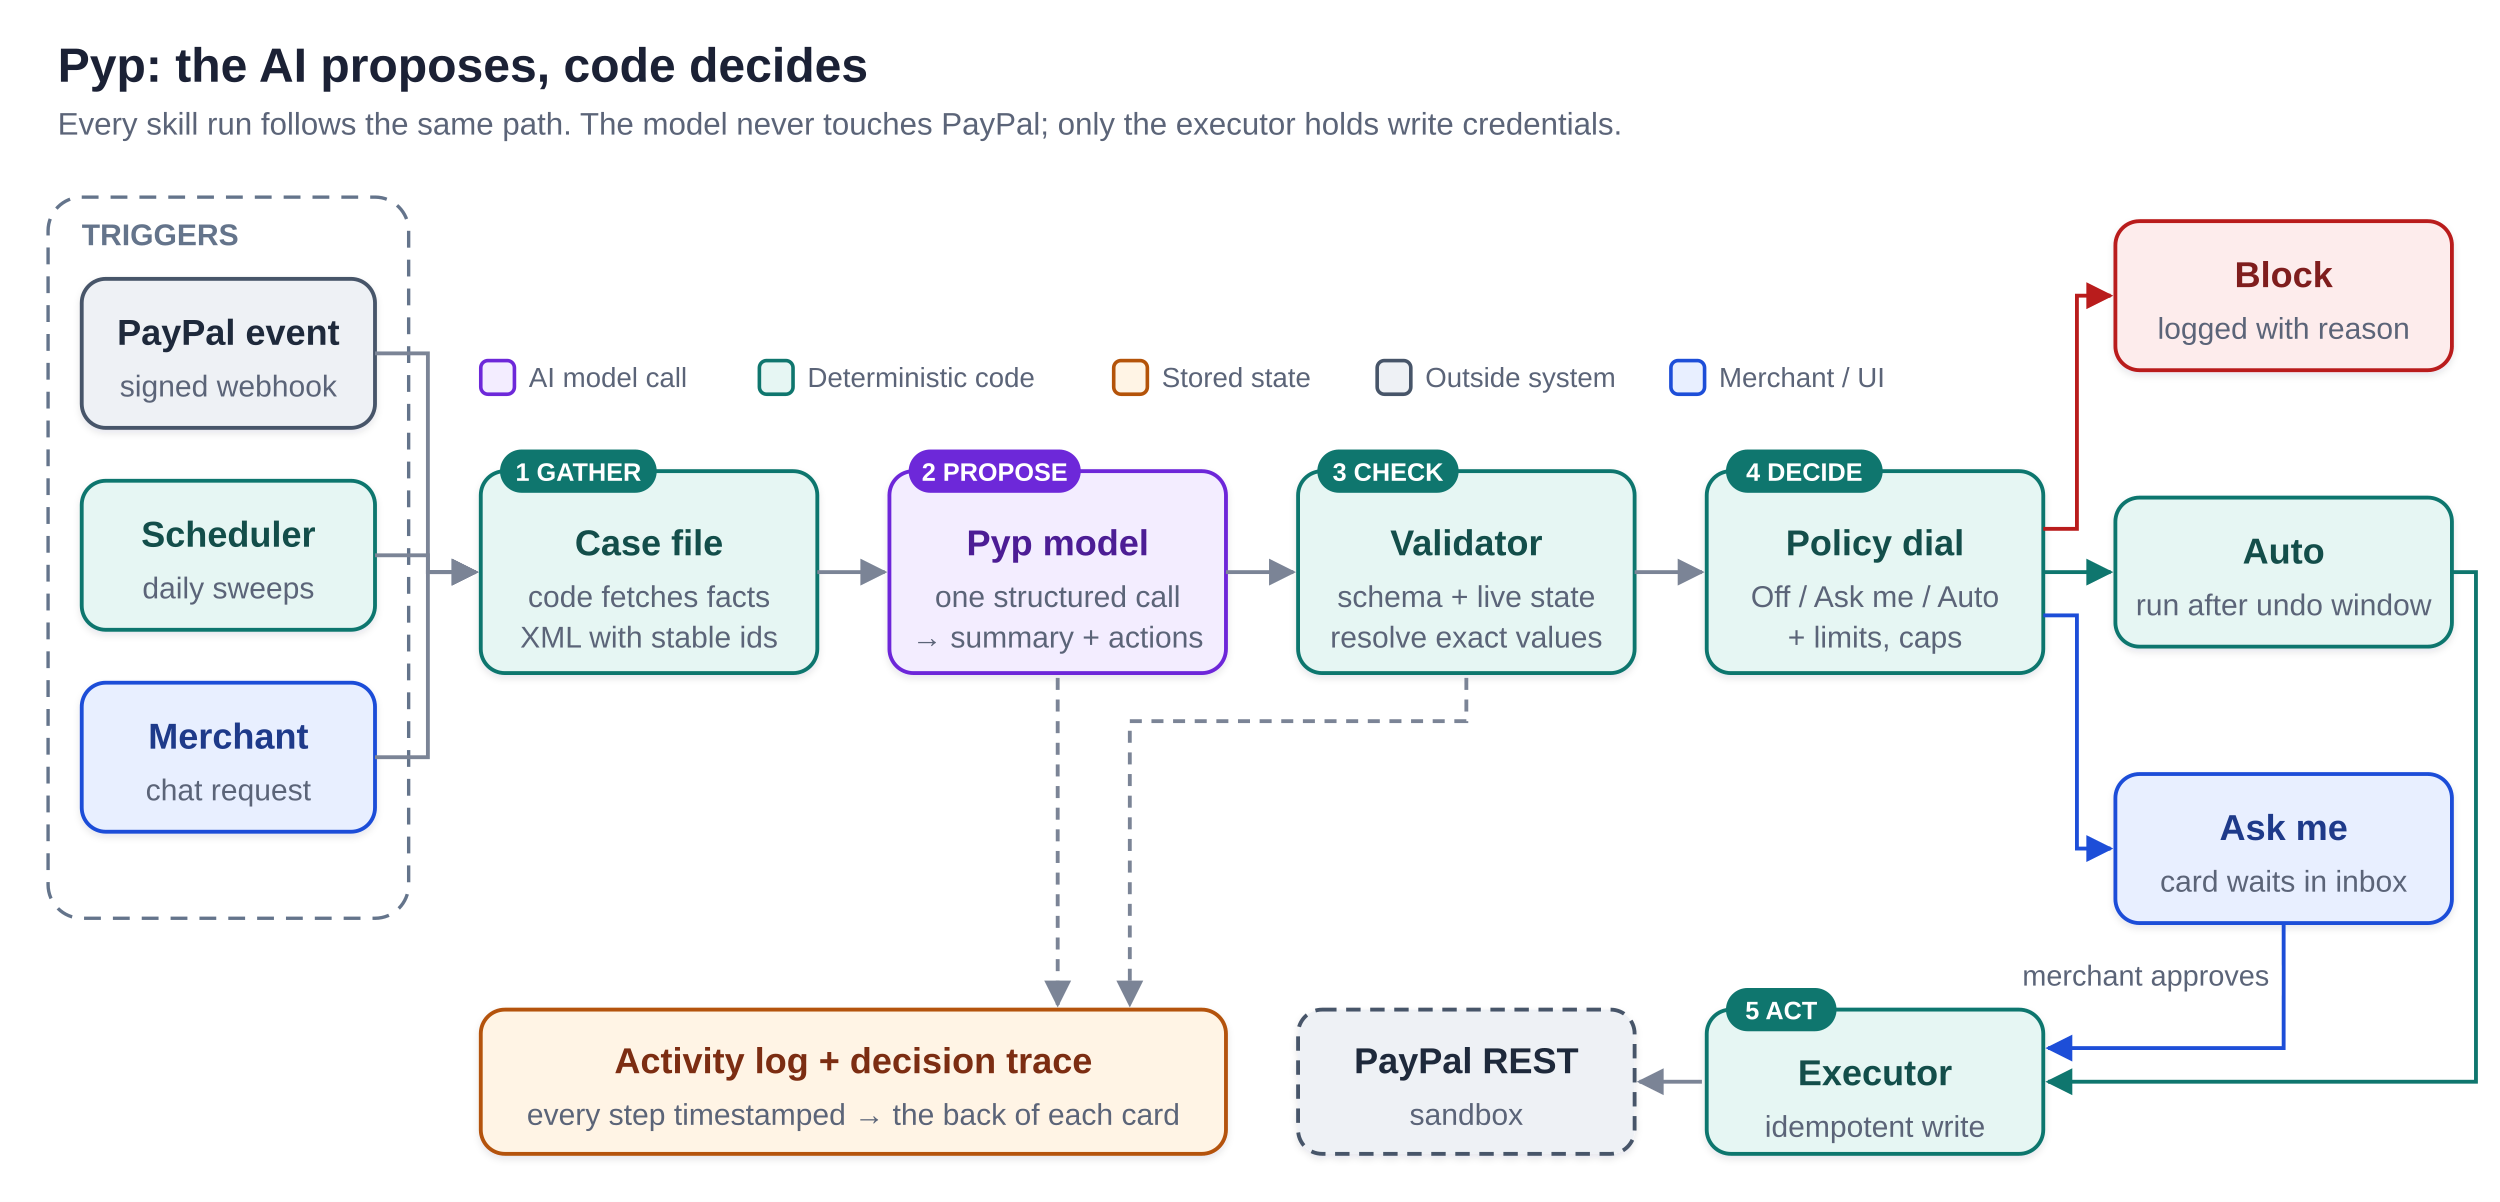
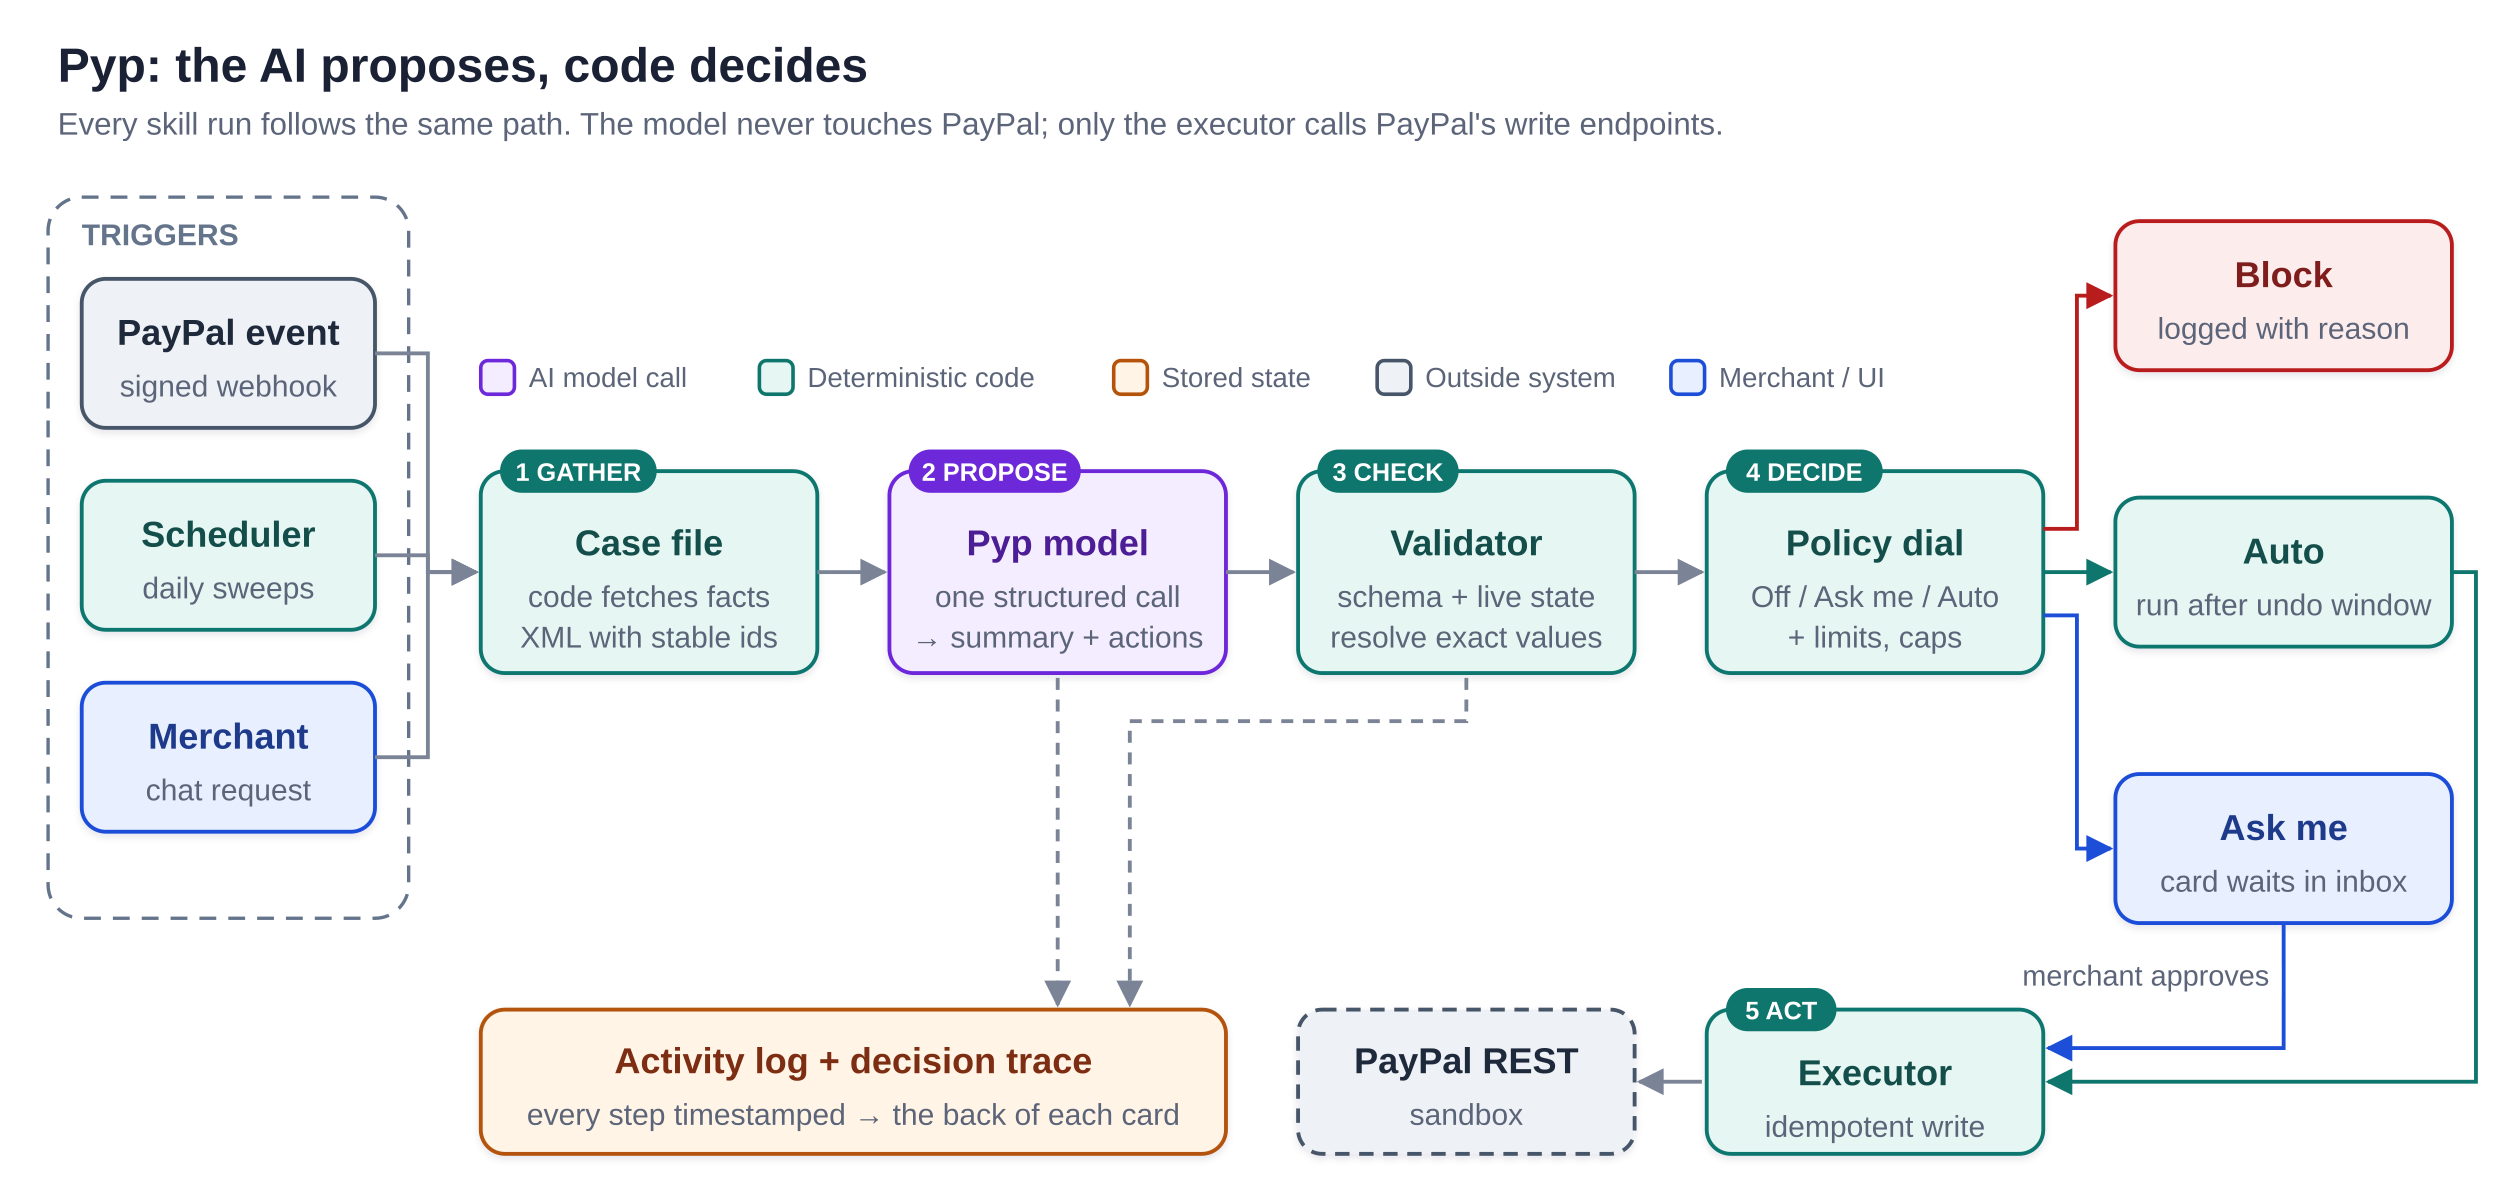
<svg xmlns="http://www.w3.org/2000/svg" viewBox="0 0 1040 500" width="1040" height="500" font-family="-apple-system, 'Segoe UI', 'Helvetica Neue', Arial, sans-serif" role="img" aria-label="Pyp hero diagram: the AI proposes, code decides">
  <defs>
    <marker id="ah" viewBox="0 0 10 10" refX="9" refY="5" markerWidth="7" markerHeight="7" orient="auto-start-reverse">
      <path d="M0,0 L10,5 L0,10 z" fill="#7b8496" />
    </marker>
    <marker id="ahv" viewBox="0 0 10 10" refX="9" refY="5" markerWidth="7" markerHeight="7" orient="auto-start-reverse">
      <path d="M0,0 L10,5 L0,10 z" fill="#6d28d9" />
    </marker>
    <marker id="ahr" viewBox="0 0 10 10" refX="9" refY="5" markerWidth="7" markerHeight="7" orient="auto-start-reverse">
      <path d="M0,0 L10,5 L0,10 z" fill="#b91c1c" />
    </marker>
    <marker id="ahb" viewBox="0 0 10 10" refX="9" refY="5" markerWidth="7" markerHeight="7" orient="auto-start-reverse">
      <path d="M0,0 L10,5 L0,10 z" fill="#1d4ed8" />
    </marker>
    <marker id="aht" viewBox="0 0 10 10" refX="9" refY="5" markerWidth="7" markerHeight="7" orient="auto-start-reverse">
      <path d="M0,0 L10,5 L0,10 z" fill="#0f766e" />
    </marker>
    <filter id="sh" x="-5%" y="-5%" width="110%" height="120%">
      <feDropShadow dx="0" dy="1.5" stdDeviation="1.5" flood-color="#0f172a" flood-opacity="0.10" />
    </filter>
  </defs>
  <rect x="0" y="0" width="1040" height="500" fill="#ffffff" />
  <text x="24" y="34" font-size="20" font-weight="750" fill="#1b2135" text-anchor="start">Pyp: the AI proposes, code decides</text>
-   <text x="24" y="56" font-size="13" font-weight="400" fill="#5b6478" text-anchor="start">Every skill run follows the same path. The model never touches PayPal; only the executor holds write credentials.</text>
+   <text x="24" y="56" font-size="13" font-weight="400" fill="#5b6478" text-anchor="start">Every skill run follows the same path. The model never touches PayPal; only the executor calls PayPal's write endpoints.</text>
  <rect x="20" y="82" width="150" height="300" rx="14" fill="none" stroke="#64748b" stroke-width="1.4" stroke-dasharray="7 5" />
  <text x="34" y="102" font-size="12.5" font-weight="700" fill="#64748b" text-anchor="start">TRIGGERS</text>
  <rect x="34" y="116" width="122" height="62" rx="10" fill="#eef1f5" stroke="#475569" stroke-width="1.6" filter="url(#sh)" />
  <text x="95" y="143.438" font-size="15" font-weight="650" fill="#1e293b" text-anchor="middle">PayPal event</text>
  <text x="95" y="164.938" font-size="12.5" font-weight="400" fill="#5b6478" text-anchor="middle">signed webhook</text>
  <rect x="34" y="200" width="122" height="62" rx="10" fill="#e6f6f3" stroke="#0f766e" stroke-width="1.6" filter="url(#sh)" />
  <text x="95" y="227.438" font-size="15" font-weight="650" fill="#134e4a" text-anchor="middle">Scheduler</text>
  <text x="95" y="248.938" font-size="12.5" font-weight="400" fill="#5b6478" text-anchor="middle">daily sweeps</text>
  <rect x="34" y="284" width="122" height="62" rx="10" fill="#e8efff" stroke="#1d4ed8" stroke-width="1.6" filter="url(#sh)" />
  <text x="95" y="311.438" font-size="15" font-weight="650" fill="#1e3a8a" text-anchor="middle">Merchant</text>
  <text x="95" y="332.938" font-size="12.5" font-weight="400" fill="#5b6478" text-anchor="middle">chat request</text>
  <rect x="200" y="196" width="140" height="84" rx="10" fill="#e6f6f3" stroke="#0f766e" stroke-width="1.6" filter="url(#sh)" />
  <rect x="208" y="187" width="65.2" height="18" rx="9" fill="#0f766e" />
  <text x="240.6" y="200" font-size="10.5" font-weight="700" fill="#fff" text-anchor="middle">1 GATHER</text>
  <text x="270" y="231" font-size="15" font-weight="650" fill="#134e4a" text-anchor="middle">Case file</text>
  <text x="270" y="252.5" font-size="12.5" font-weight="400" fill="#5b6478" text-anchor="middle">code fetches facts</text>
  <text x="270" y="269.375" font-size="12.5" font-weight="400" fill="#5b6478" text-anchor="middle">XML with stable ids</text>
  <rect x="370" y="196" width="140" height="84" rx="10" fill="#f3edff" stroke="#6d28d9" stroke-width="1.6" filter="url(#sh)" />
  <rect x="378" y="187" width="71.6" height="18" rx="9" fill="#6d28d9" />
  <text x="413.8" y="200" font-size="10.5" font-weight="700" fill="#fff" text-anchor="middle">2 PROPOSE</text>
  <text x="440" y="231" font-size="15" font-weight="650" fill="#4c1d95" text-anchor="middle">Pyp model</text>
  <text x="440" y="252.5" font-size="12.5" font-weight="400" fill="#5b6478" text-anchor="middle">one structured call</text>
  <text x="440" y="269.375" font-size="12.5" font-weight="400" fill="#5b6478" text-anchor="middle">→ summary + actions</text>
  <rect x="540" y="196" width="140" height="84" rx="10" fill="#e6f6f3" stroke="#0f766e" stroke-width="1.6" filter="url(#sh)" />
  <rect x="548" y="187" width="58.8" height="18" rx="9" fill="#0f766e" />
  <text x="577.4" y="200" font-size="10.5" font-weight="700" fill="#fff" text-anchor="middle">3 CHECK</text>
  <text x="610" y="231" font-size="15" font-weight="650" fill="#134e4a" text-anchor="middle">Validator</text>
  <text x="610" y="252.5" font-size="12.5" font-weight="400" fill="#5b6478" text-anchor="middle">schema + live state</text>
  <text x="610" y="269.375" font-size="12.5" font-weight="400" fill="#5b6478" text-anchor="middle">resolve exact values</text>
  <rect x="710" y="196" width="140" height="84" rx="10" fill="#e6f6f3" stroke="#0f766e" stroke-width="1.6" filter="url(#sh)" />
  <rect x="718" y="187" width="65.2" height="18" rx="9" fill="#0f766e" />
  <text x="750.6" y="200" font-size="10.5" font-weight="700" fill="#fff" text-anchor="middle">4 DECIDE</text>
  <text x="780" y="231" font-size="15" font-weight="650" fill="#134e4a" text-anchor="middle">Policy dial</text>
  <text x="780" y="252.5" font-size="12.5" font-weight="400" fill="#5b6478" text-anchor="middle">Off / Ask me / Auto</text>
  <text x="780" y="269.375" font-size="12.5" font-weight="400" fill="#5b6478" text-anchor="middle">+ limits, caps</text>
  <path d="M156,147 L178,147 L178,238 L198,238" fill="none" stroke="#7b8496" stroke-width="1.6" marker-end="url(#ah)" />
  <path d="M156,231 L178,231 L178,238 L198,238" fill="none" stroke="#7b8496" stroke-width="1.6" marker-end="url(#ah)" />
  <path d="M156,315 L178,315 L178,238 L198,238" fill="none" stroke="#7b8496" stroke-width="1.6" marker-end="url(#ah)" />
  <path d="M340,238 L368,238" fill="none" stroke="#7b8496" stroke-width="1.6" marker-end="url(#ah)" />
  <path d="M510,238 L538,238" fill="none" stroke="#7b8496" stroke-width="1.6" marker-end="url(#ah)" />
  <path d="M680,238 L708,238" fill="none" stroke="#7b8496" stroke-width="1.6" marker-end="url(#ah)" />
  <rect x="880" y="92" width="140" height="62" rx="10" fill="#fdecec" stroke="#b91c1c" stroke-width="1.6" filter="url(#sh)" />
  <text x="950" y="119.438" font-size="15" font-weight="650" fill="#7f1d1d" text-anchor="middle">Block</text>
  <text x="950" y="140.938" font-size="12.5" font-weight="400" fill="#5b6478" text-anchor="middle">logged with reason</text>
  <rect x="880" y="207" width="140" height="62" rx="10" fill="#e6f6f3" stroke="#0f766e" stroke-width="1.6" filter="url(#sh)" />
  <text x="950" y="234.438" font-size="15" font-weight="650" fill="#134e4a" text-anchor="middle">Auto</text>
  <text x="950" y="255.938" font-size="12.5" font-weight="400" fill="#5b6478" text-anchor="middle">run after undo window</text>
  <rect x="880" y="322" width="140" height="62" rx="10" fill="#e8efff" stroke="#1d4ed8" stroke-width="1.6" filter="url(#sh)" />
  <text x="950" y="349.438" font-size="15" font-weight="650" fill="#1e3a8a" text-anchor="middle">Ask me</text>
  <text x="950" y="370.938" font-size="12.5" font-weight="400" fill="#5b6478" text-anchor="middle">card waits in inbox</text>
  <path d="M850,220 L864,220 L864,123 L878,123" fill="none" stroke="#b91c1c" stroke-width="1.6" marker-end="url(#ahr)" />
  <path d="M850,238 L878,238" fill="none" stroke="#0f766e" stroke-width="1.6" marker-end="url(#aht)" />
  <path d="M850,256 L864,256 L864,353 L878,353" fill="none" stroke="#1d4ed8" stroke-width="1.6" marker-end="url(#ahb)" />
  <rect x="710" y="420" width="140" height="60" rx="10" fill="#e6f6f3" stroke="#0f766e" stroke-width="1.6" filter="url(#sh)" />
  <rect x="718" y="411" width="46" height="18" rx="9" fill="#0f766e" />
  <text x="741" y="424" font-size="10.5" font-weight="700" fill="#fff" text-anchor="middle">5 ACT</text>
  <text x="780" y="451.438" font-size="15" font-weight="650" fill="#134e4a" text-anchor="middle">Executor</text>
  <text x="780" y="472.938" font-size="12.5" font-weight="400" fill="#5b6478" text-anchor="middle">idempotent write</text>
  <rect x="540" y="420" width="140" height="60" rx="10" fill="#eef1f5" stroke="#475569" stroke-width="1.6" stroke-dasharray="6 4" filter="url(#sh)" />
  <text x="610" y="446.438" font-size="15" font-weight="650" fill="#1e293b" text-anchor="middle">PayPal REST</text>
  <text x="610" y="467.938" font-size="12.5" font-weight="400" fill="#5b6478" text-anchor="middle">sandbox</text>
  <path d="M1020,238 L1030,238 L1030,450 L852,450" fill="none" stroke="#0f766e" stroke-width="1.6" marker-end="url(#aht)" />
  <path d="M950,384 L950,436 L852,436" fill="none" stroke="#1d4ed8" stroke-width="1.6" marker-end="url(#ahb)" />
  <rect x="824.76" y="398" width="124.24" height="19.6" rx="4" fill="#ffffff" opacity="0.92" />
  <text x="944" y="410" font-size="12" font-weight="400" fill="#5b6478" text-anchor="end">merchant approves</text>
  <path d="M708,450 L682,450" fill="none" stroke="#7b8496" stroke-width="1.6" marker-end="url(#ah)" />
  <rect x="200" y="420" width="310" height="60" rx="10" fill="#fff4e5" stroke="#b45309" stroke-width="1.6" filter="url(#sh)" />
  <text x="355" y="446.438" font-size="15" font-weight="650" fill="#7c2d12" text-anchor="middle">Activity log + decision trace</text>
  <text x="355" y="467.938" font-size="12.5" font-weight="400" fill="#5b6478" text-anchor="middle">every step timestamped → the back of each card</text>
  <path d="M440,282 L440,418" fill="none" stroke="#7b8496" stroke-width="1.6" stroke-dasharray="5 4" marker-end="url(#ah)" />
  <path d="M610,282 L610,300 L470,300 L470,418" fill="none" stroke="#7b8496" stroke-width="1.6" stroke-dasharray="5 4" marker-end="url(#ah)" />
  <rect x="200" y="150" width="14" height="14" rx="3" fill="#f3edff" stroke="#6d28d9" stroke-width="1.5" />
  <text x="220" y="161" font-size="11.5" font-weight="400" fill="#5b6478" text-anchor="start">AI model call</text>
  <rect x="315.9" y="150" width="14" height="14" rx="3" fill="#e6f6f3" stroke="#0f766e" stroke-width="1.5" />
  <text x="335.9" y="161" font-size="11.5" font-weight="400" fill="#5b6478" text-anchor="start">Deterministic code</text>
  <rect x="463.3" y="150" width="14" height="14" rx="3" fill="#fff4e5" stroke="#b45309" stroke-width="1.5" />
  <text x="483.3" y="161" font-size="11.5" font-weight="400" fill="#5b6478" text-anchor="start">Stored state</text>
  <rect x="572.9" y="150" width="14" height="14" rx="3" fill="#eef1f5" stroke="#475569" stroke-width="1.5" />
  <text x="592.9" y="161" font-size="11.5" font-weight="400" fill="#5b6478" text-anchor="start">Outside system</text>
  <rect x="695.1" y="150" width="14" height="14" rx="3" fill="#e8efff" stroke="#1d4ed8" stroke-width="1.5" />
  <text x="715.1" y="161" font-size="11.5" font-weight="400" fill="#5b6478" text-anchor="start">Merchant / UI</text>
</svg>
